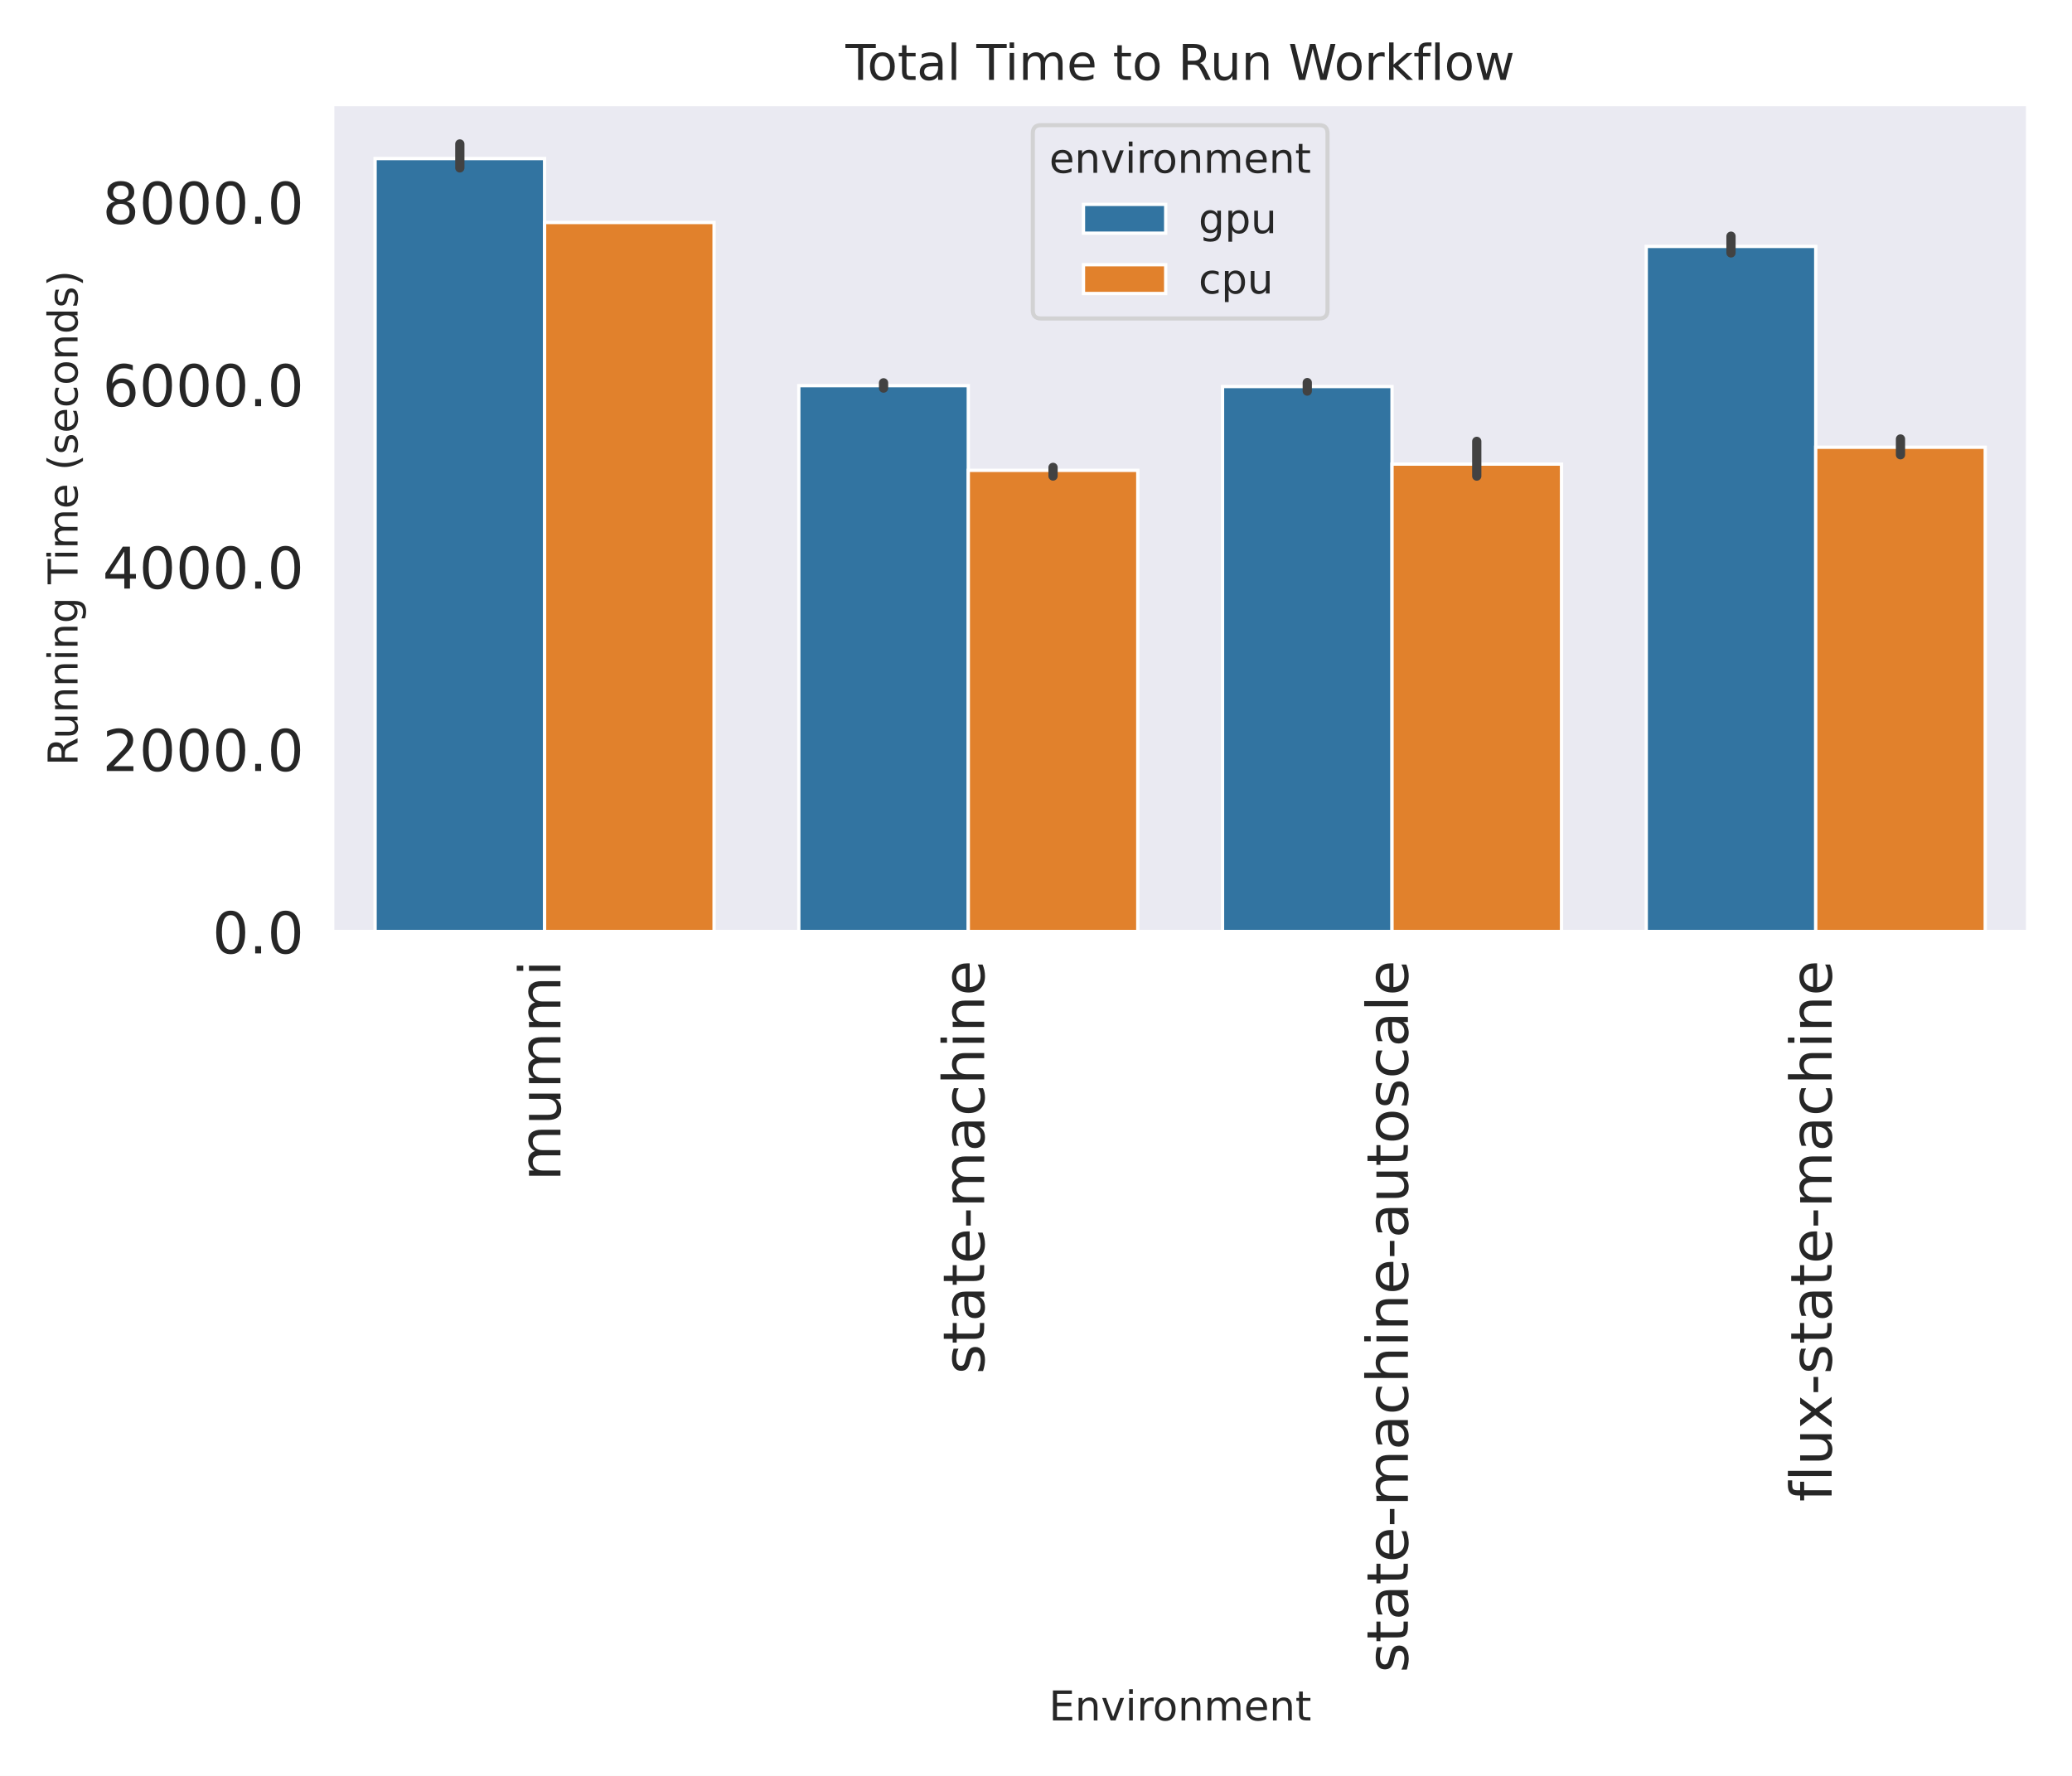
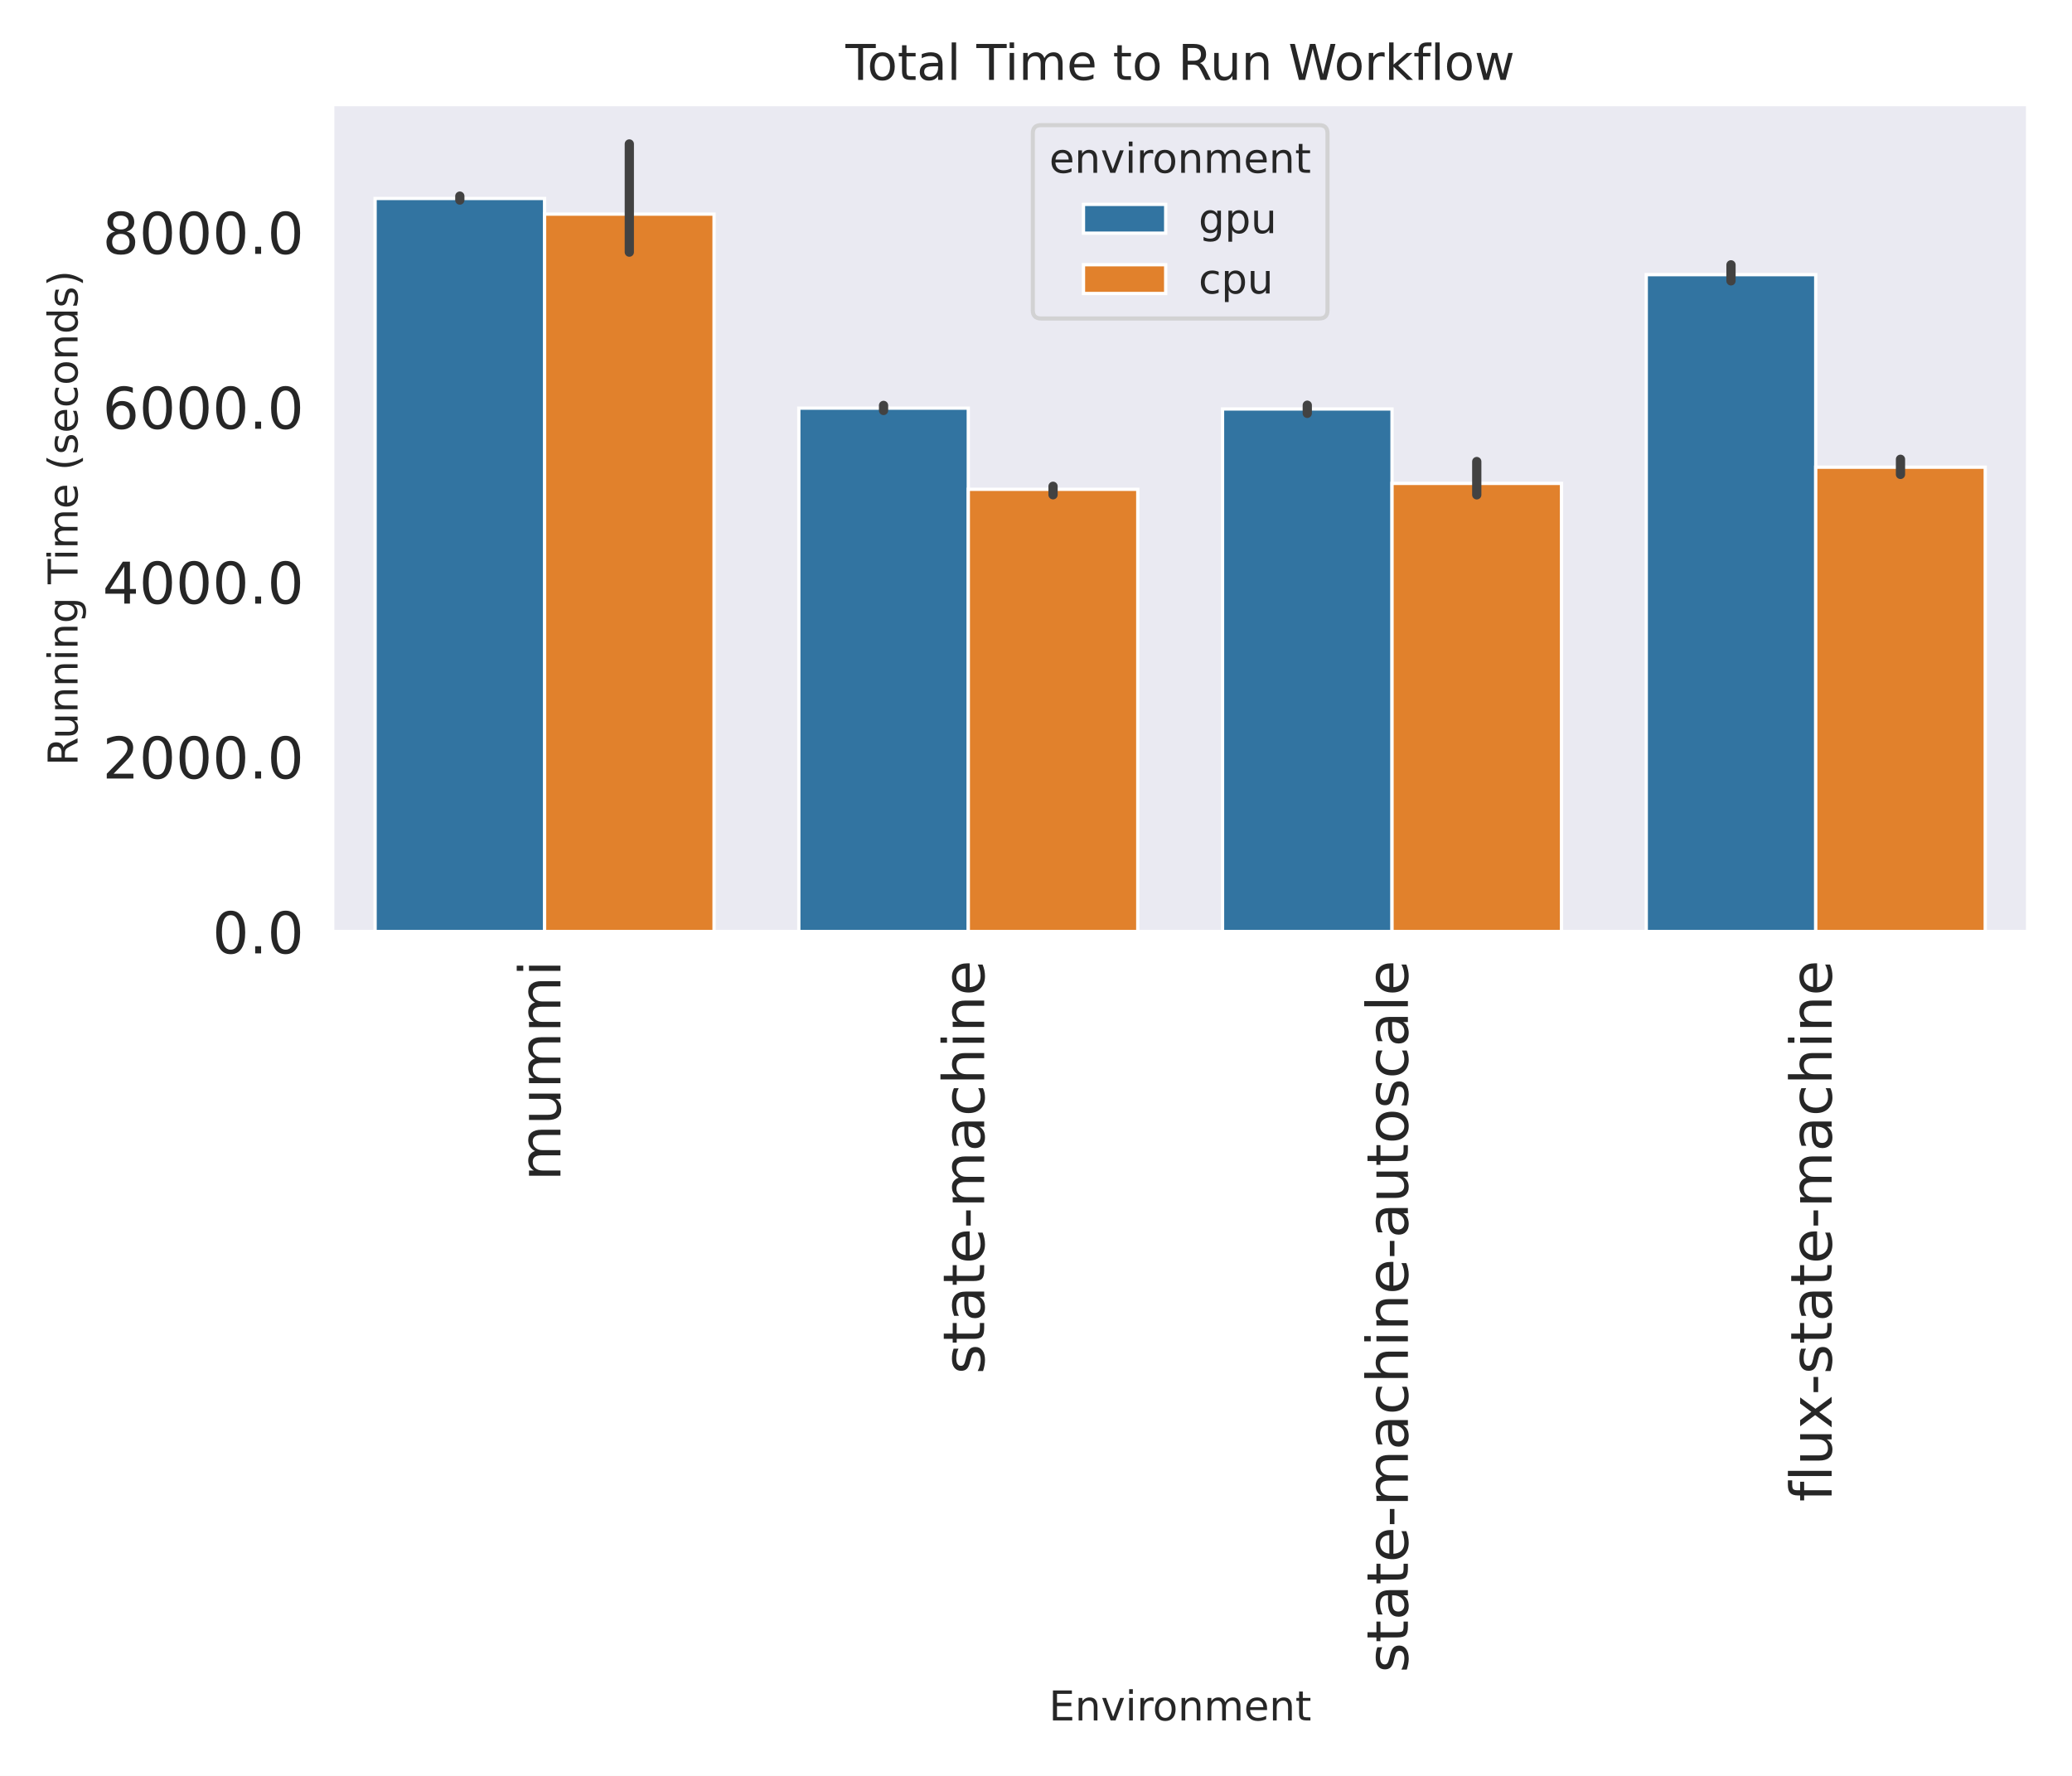
<svg xmlns="http://www.w3.org/2000/svg" xmlns:xlink="http://www.w3.org/1999/xlink" width="504pt" height="432pt" viewBox="0 0 504 432" version="1.1">
  <defs>
    <style type="text/css">*{stroke-linejoin: round; stroke-linecap: butt}</style>
  </defs>
  <g id="figure_1">
    <g id="patch_1">
      <path d="M 0 432  L 504 432  L 504 0  L 0 0  z " style="fill: #ffffff" />
    </g>
    <g id="axes_1">
      <g id="patch_2">
        <path d="M 80.93 226.6  L 493.2 226.6  L 493.2 25.44  L 80.93 25.44  z " style="fill: #eaeaf2" />
      </g>
      <g id="matplotlib.axis_1">
        <g id="xtick_1">
          <g id="text_1">
            <g style="fill: #262626" transform="translate(136.3269 287.2725) rotate(-90) scale(0.14 -0.14)">
              <defs>
                <path id="DejaVuSans-6d" d="M 3328 2828  Q 3544 3216 3844 3400  Q 4144 3584 4550 3584  Q 5097 3584 5394 3201  Q 5691 2819 5691 2113  L 5691 0  L 5113 0  L 5113 2094  Q 5113 2597 4934 2840  Q 4756 3084 4391 3084  Q 3944 3084 3684 2787  Q 3425 2491 3425 1978  L 3425 0  L 2847 0  L 2847 2094  Q 2847 2600 2669 2842  Q 2491 3084 2119 3084  Q 1678 3084 1418 2786  Q 1159 2488 1159 1978  L 1159 0  L 581 0  L 581 3500  L 1159 3500  L 1159 2956  Q 1356 3278 1631 3431  Q 1906 3584 2284 3584  Q 2666 3584 2933 3390  Q 3200 3197 3328 2828  z " transform="scale(0.015625)" />
                <path id="DejaVuSans-75" d="M 544 1381  L 544 3500  L 1119 3500  L 1119 1403  Q 1119 906 1312 657  Q 1506 409 1894 409  Q 2359 409 2629 706  Q 2900 1003 2900 1516  L 2900 3500  L 3475 3500  L 3475 0  L 2900 0  L 2900 538  Q 2691 219 2414 64  Q 2138 -91 1772 -91  Q 1169 -91 856 284  Q 544 659 544 1381  z M 1991 3584  L 1991 3584  z " transform="scale(0.015625)" />
                <path id="DejaVuSans-69" d="M 603 3500  L 1178 3500  L 1178 0  L 603 0  L 603 3500  z M 603 4863  L 1178 4863  L 1178 4134  L 603 4134  L 603 4863  z " transform="scale(0.015625)" />
              </defs>
              <use xlink:href="#DejaVuSans-6d" />
              <use xlink:href="#DejaVuSans-75" x="97.412" />
              <use xlink:href="#DejaVuSans-6d" x="160.791" />
              <use xlink:href="#DejaVuSans-6d" x="258.203" />
              <use xlink:href="#DejaVuSans-69" x="355.615" />
            </g>
          </g>
        </g>
        <g id="xtick_2">
          <g id="text_2">
            <g style="fill: #262626" transform="translate(239.3944 334.2775) rotate(-90) scale(0.14 -0.14)">
              <defs>
                <path id="DejaVuSans-73" d="M 2834 3397  L 2834 2853  Q 2591 2978 2328 3040  Q 2066 3103 1784 3103  Q 1356 3103 1142 2972  Q 928 2841 928 2578  Q 928 2378 1081 2264  Q 1234 2150 1697 2047  L 1894 2003  Q 2506 1872 2764 1633  Q 3022 1394 3022 966  Q 3022 478 2636 193  Q 2250 -91 1575 -91  Q 1294 -91 989 -36  Q 684 19 347 128  L 347 722  Q 666 556 975 473  Q 1284 391 1588 391  Q 1994 391 2212 530  Q 2431 669 2431 922  Q 2431 1156 2273 1281  Q 2116 1406 1581 1522  L 1381 1569  Q 847 1681 609 1914  Q 372 2147 372 2553  Q 372 3047 722 3315  Q 1072 3584 1716 3584  Q 2034 3584 2315 3537  Q 2597 3491 2834 3397  z " transform="scale(0.015625)" />
                <path id="DejaVuSans-74" d="M 1172 4494  L 1172 3500  L 2356 3500  L 2356 3053  L 1172 3053  L 1172 1153  Q 1172 725 1289 603  Q 1406 481 1766 481  L 2356 481  L 2356 0  L 1766 0  Q 1100 0 847 248  Q 594 497 594 1153  L 594 3053  L 172 3053  L 172 3500  L 594 3500  L 594 4494  L 1172 4494  z " transform="scale(0.015625)" />
                <path id="DejaVuSans-61" d="M 2194 1759  Q 1497 1759 1228 1600  Q 959 1441 959 1056  Q 959 750 1161 570  Q 1363 391 1709 391  Q 2188 391 2477 730  Q 2766 1069 2766 1631  L 2766 1759  L 2194 1759  z M 3341 1997  L 3341 0  L 2766 0  L 2766 531  Q 2569 213 2275 61  Q 1981 -91 1556 -91  Q 1019 -91 701 211  Q 384 513 384 1019  Q 384 1609 779 1909  Q 1175 2209 1959 2209  L 2766 2209  L 2766 2266  Q 2766 2663 2505 2880  Q 2244 3097 1772 3097  Q 1472 3097 1187 3025  Q 903 2953 641 2809  L 641 3341  Q 956 3463 1253 3523  Q 1550 3584 1831 3584  Q 2591 3584 2966 3190  Q 3341 2797 3341 1997  z " transform="scale(0.015625)" />
                <path id="DejaVuSans-65" d="M 3597 1894  L 3597 1613  L 953 1613  Q 991 1019 1311 708  Q 1631 397 2203 397  Q 2534 397 2845 478  Q 3156 559 3463 722  L 3463 178  Q 3153 47 2828 -22  Q 2503 -91 2169 -91  Q 1331 -91 842 396  Q 353 884 353 1716  Q 353 2575 817 3079  Q 1281 3584 2069 3584  Q 2775 3584 3186 3129  Q 3597 2675 3597 1894  z M 3022 2063  Q 3016 2534 2758 2815  Q 2500 3097 2075 3097  Q 1594 3097 1305 2825  Q 1016 2553 972 2059  L 3022 2063  z " transform="scale(0.015625)" />
                <path id="DejaVuSans-2d" d="M 313 2009  L 1997 2009  L 1997 1497  L 313 1497  L 313 2009  z " transform="scale(0.015625)" />
                <path id="DejaVuSans-63" d="M 3122 3366  L 3122 2828  Q 2878 2963 2633 3030  Q 2388 3097 2138 3097  Q 1578 3097 1268 2742  Q 959 2388 959 1747  Q 959 1106 1268 751  Q 1578 397 2138 397  Q 2388 397 2633 464  Q 2878 531 3122 666  L 3122 134  Q 2881 22 2623 -34  Q 2366 -91 2075 -91  Q 1284 -91 818 406  Q 353 903 353 1747  Q 353 2603 823 3093  Q 1294 3584 2113 3584  Q 2378 3584 2631 3529  Q 2884 3475 3122 3366  z " transform="scale(0.015625)" />
                <path id="DejaVuSans-68" d="M 3513 2113  L 3513 0  L 2938 0  L 2938 2094  Q 2938 2591 2744 2837  Q 2550 3084 2163 3084  Q 1697 3084 1428 2787  Q 1159 2491 1159 1978  L 1159 0  L 581 0  L 581 4863  L 1159 4863  L 1159 2956  Q 1366 3272 1645 3428  Q 1925 3584 2291 3584  Q 2894 3584 3203 3211  Q 3513 2838 3513 2113  z " transform="scale(0.015625)" />
                <path id="DejaVuSans-6e" d="M 3513 2113  L 3513 0  L 2938 0  L 2938 2094  Q 2938 2591 2744 2837  Q 2550 3084 2163 3084  Q 1697 3084 1428 2787  Q 1159 2491 1159 1978  L 1159 0  L 581 0  L 581 3500  L 1159 3500  L 1159 2956  Q 1366 3272 1645 3428  Q 1925 3584 2291 3584  Q 2894 3584 3203 3211  Q 3513 2838 3513 2113  z " transform="scale(0.015625)" />
              </defs>
              <use xlink:href="#DejaVuSans-73" />
              <use xlink:href="#DejaVuSans-74" x="52.1" />
              <use xlink:href="#DejaVuSans-61" x="91.309" />
              <use xlink:href="#DejaVuSans-74" x="152.588" />
              <use xlink:href="#DejaVuSans-65" x="191.797" />
              <use xlink:href="#DejaVuSans-2d" x="253.32" />
              <use xlink:href="#DejaVuSans-6d" x="289.404" />
              <use xlink:href="#DejaVuSans-61" x="386.816" />
              <use xlink:href="#DejaVuSans-63" x="448.096" />
              <use xlink:href="#DejaVuSans-68" x="503.076" />
              <use xlink:href="#DejaVuSans-69" x="566.455" />
              <use xlink:href="#DejaVuSans-6e" x="594.238" />
              <use xlink:href="#DejaVuSans-65" x="657.617" />
            </g>
          </g>
        </g>
        <g id="xtick_3">
          <g id="text_3">
            <g style="fill: #262626" transform="translate(342.4619 406.9091) rotate(-90) scale(0.14 -0.14)">
              <defs>
                <path id="DejaVuSans-6f" d="M 1959 3097  Q 1497 3097 1228 2736  Q 959 2375 959 1747  Q 959 1119 1226 758  Q 1494 397 1959 397  Q 2419 397 2687 759  Q 2956 1122 2956 1747  Q 2956 2369 2687 2733  Q 2419 3097 1959 3097  z M 1959 3584  Q 2709 3584 3137 3096  Q 3566 2609 3566 1747  Q 3566 888 3137 398  Q 2709 -91 1959 -91  Q 1206 -91 779 398  Q 353 888 353 1747  Q 353 2609 779 3096  Q 1206 3584 1959 3584  z " transform="scale(0.015625)" />
                <path id="DejaVuSans-6c" d="M 603 4863  L 1178 4863  L 1178 0  L 603 0  L 603 4863  z " transform="scale(0.015625)" />
              </defs>
              <use xlink:href="#DejaVuSans-73" />
              <use xlink:href="#DejaVuSans-74" x="52.1" />
              <use xlink:href="#DejaVuSans-61" x="91.309" />
              <use xlink:href="#DejaVuSans-74" x="152.588" />
              <use xlink:href="#DejaVuSans-65" x="191.797" />
              <use xlink:href="#DejaVuSans-2d" x="253.32" />
              <use xlink:href="#DejaVuSans-6d" x="289.404" />
              <use xlink:href="#DejaVuSans-61" x="386.816" />
              <use xlink:href="#DejaVuSans-63" x="448.096" />
              <use xlink:href="#DejaVuSans-68" x="503.076" />
              <use xlink:href="#DejaVuSans-69" x="566.455" />
              <use xlink:href="#DejaVuSans-6e" x="594.238" />
              <use xlink:href="#DejaVuSans-65" x="657.617" />
              <use xlink:href="#DejaVuSans-2d" x="719.141" />
              <use xlink:href="#DejaVuSans-61" x="755.225" />
              <use xlink:href="#DejaVuSans-75" x="816.504" />
              <use xlink:href="#DejaVuSans-74" x="879.883" />
              <use xlink:href="#DejaVuSans-6f" x="919.092" />
              <use xlink:href="#DejaVuSans-73" x="980.273" />
              <use xlink:href="#DejaVuSans-63" x="1032.373" />
              <use xlink:href="#DejaVuSans-61" x="1087.354" />
              <use xlink:href="#DejaVuSans-6c" x="1148.633" />
              <use xlink:href="#DejaVuSans-65" x="1176.416" />
            </g>
          </g>
        </g>
        <g id="xtick_4">
          <g id="text_4">
            <g style="fill: #262626" transform="translate(445.5294 365.305) rotate(-90) scale(0.14 -0.14)">
              <defs>
                <path id="DejaVuSans-66" d="M 2375 4863  L 2375 4384  L 1825 4384  Q 1516 4384 1395 4259  Q 1275 4134 1275 3809  L 1275 3500  L 2222 3500  L 2222 3053  L 1275 3053  L 1275 0  L 697 0  L 697 3053  L 147 3053  L 147 3500  L 697 3500  L 697 3744  Q 697 4328 969 4595  Q 1241 4863 1831 4863  L 2375 4863  z " transform="scale(0.015625)" />
                <path id="DejaVuSans-78" d="M 3513 3500  L 2247 1797  L 3578 0  L 2900 0  L 1881 1375  L 863 0  L 184 0  L 1544 1831  L 300 3500  L 978 3500  L 1906 2253  L 2834 3500  L 3513 3500  z " transform="scale(0.015625)" />
              </defs>
              <use xlink:href="#DejaVuSans-66" />
              <use xlink:href="#DejaVuSans-6c" x="35.205" />
              <use xlink:href="#DejaVuSans-75" x="62.988" />
              <use xlink:href="#DejaVuSans-78" x="126.367" />
              <use xlink:href="#DejaVuSans-2d" x="185.547" />
              <use xlink:href="#DejaVuSans-73" x="221.631" />
              <use xlink:href="#DejaVuSans-74" x="273.73" />
              <use xlink:href="#DejaVuSans-61" x="312.939" />
              <use xlink:href="#DejaVuSans-74" x="374.219" />
              <use xlink:href="#DejaVuSans-65" x="413.428" />
              <use xlink:href="#DejaVuSans-2d" x="474.951" />
              <use xlink:href="#DejaVuSans-6d" x="511.035" />
              <use xlink:href="#DejaVuSans-61" x="608.447" />
              <use xlink:href="#DejaVuSans-63" x="669.727" />
              <use xlink:href="#DejaVuSans-68" x="724.707" />
              <use xlink:href="#DejaVuSans-69" x="788.086" />
              <use xlink:href="#DejaVuSans-6e" x="815.869" />
              <use xlink:href="#DejaVuSans-65" x="879.248" />
            </g>
          </g>
        </g>
        <g id="text_5">
          <g style="fill: #262626" transform="translate(255.1416 418.5075) scale(0.1 -0.1)">
            <defs>
              <path id="DejaVuSans-45" d="M 628 4666  L 3578 4666  L 3578 4134  L 1259 4134  L 1259 2753  L 3481 2753  L 3481 2222  L 1259 2222  L 1259 531  L 3634 531  L 3634 0  L 628 0  L 628 4666  z " transform="scale(0.015625)" />
              <path id="DejaVuSans-76" d="M 191 3500  L 800 3500  L 1894 563  L 2988 3500  L 3597 3500  L 2284 0  L 1503 0  L 191 3500  z " transform="scale(0.015625)" />
              <path id="DejaVuSans-72" d="M 2631 2963  Q 2534 3019 2420 3045  Q 2306 3072 2169 3072  Q 1681 3072 1420 2755  Q 1159 2438 1159 1844  L 1159 0  L 581 0  L 581 3500  L 1159 3500  L 1159 2956  Q 1341 3275 1631 3429  Q 1922 3584 2338 3584  Q 2397 3584 2469 3576  Q 2541 3569 2628 3553  L 2631 2963  z " transform="scale(0.015625)" />
            </defs>
            <use xlink:href="#DejaVuSans-45" />
            <use xlink:href="#DejaVuSans-6e" x="63.184" />
            <use xlink:href="#DejaVuSans-76" x="126.562" />
            <use xlink:href="#DejaVuSans-69" x="185.742" />
            <use xlink:href="#DejaVuSans-72" x="213.525" />
            <use xlink:href="#DejaVuSans-6f" x="252.389" />
            <use xlink:href="#DejaVuSans-6e" x="313.57" />
            <use xlink:href="#DejaVuSans-6d" x="376.949" />
            <use xlink:href="#DejaVuSans-65" x="474.361" />
            <use xlink:href="#DejaVuSans-6e" x="535.885" />
            <use xlink:href="#DejaVuSans-74" x="599.264" />
          </g>
        </g>
      </g>
      <g id="matplotlib.axis_2">
        <g id="ytick_1">
          <g id="text_6">
            <g style="fill: #262626" transform="translate(51.66562 231.9189) scale(0.14 -0.14)">
              <defs>
                <path id="DejaVuSans-30" d="M 2034 4250  Q 1547 4250 1301 3770  Q 1056 3291 1056 2328  Q 1056 1369 1301 889  Q 1547 409 2034 409  Q 2525 409 2770 889  Q 3016 1369 3016 2328  Q 3016 3291 2770 3770  Q 2525 4250 2034 4250  z M 2034 4750  Q 2819 4750 3233 4129  Q 3647 3509 3647 2328  Q 3647 1150 3233 529  Q 2819 -91 2034 -91  Q 1250 -91 836 529  Q 422 1150 422 2328  Q 422 3509 836 4129  Q 1250 4750 2034 4750  z " transform="scale(0.015625)" />
                <path id="DejaVuSans-2e" d="M 684 794  L 1344 794  L 1344 0  L 684 0  L 684 794  z " transform="scale(0.015625)" />
              </defs>
              <use xlink:href="#DejaVuSans-30" />
              <use xlink:href="#DejaVuSans-2e" x="63.623" />
              <use xlink:href="#DejaVuSans-30" x="95.41" />
            </g>
          </g>
        </g>
        <g id="ytick_2">
          <g id="text_7">
-             <g style="fill: #262626" transform="translate(24.94312 187.5504) scale(0.14 -0.14)">
+             <g style="fill: #262626" transform="translate(24.94312 189.3779) scale(0.14 -0.14)">
              <defs>
                <path id="DejaVuSans-32" d="M 1228 531  L 3431 531  L 3431 0  L 469 0  L 469 531  Q 828 903 1448 1529  Q 2069 2156 2228 2338  Q 2531 2678 2651 2914  Q 2772 3150 2772 3378  Q 2772 3750 2511 3984  Q 2250 4219 1831 4219  Q 1534 4219 1204 4116  Q 875 4013 500 3803  L 500 4441  Q 881 4594 1212 4672  Q 1544 4750 1819 4750  Q 2544 4750 2975 4387  Q 3406 4025 3406 3419  Q 3406 3131 3298 2873  Q 3191 2616 2906 2266  Q 2828 2175 2409 1742  Q 1991 1309 1228 531  z " transform="scale(0.015625)" />
              </defs>
              <use xlink:href="#DejaVuSans-32" />
              <use xlink:href="#DejaVuSans-30" x="63.623" />
              <use xlink:href="#DejaVuSans-30" x="127.246" />
              <use xlink:href="#DejaVuSans-30" x="190.869" />
              <use xlink:href="#DejaVuSans-2e" x="254.492" />
              <use xlink:href="#DejaVuSans-30" x="286.279" />
            </g>
          </g>
        </g>
        <g id="ytick_3">
          <g id="text_8">
-             <g style="fill: #262626" transform="translate(24.94312 143.1819) scale(0.14 -0.14)">
+             <g style="fill: #262626" transform="translate(24.94312 146.8369) scale(0.14 -0.14)">
              <defs>
                <path id="DejaVuSans-34" d="M 2419 4116  L 825 1625  L 2419 1625  L 2419 4116  z M 2253 4666  L 3047 4666  L 3047 1625  L 3713 1625  L 3713 1100  L 3047 1100  L 3047 0  L 2419 0  L 2419 1100  L 313 1100  L 313 1709  L 2253 4666  z " transform="scale(0.015625)" />
              </defs>
              <use xlink:href="#DejaVuSans-34" />
              <use xlink:href="#DejaVuSans-30" x="63.623" />
              <use xlink:href="#DejaVuSans-30" x="127.246" />
              <use xlink:href="#DejaVuSans-30" x="190.869" />
              <use xlink:href="#DejaVuSans-2e" x="254.492" />
              <use xlink:href="#DejaVuSans-30" x="286.279" />
            </g>
          </g>
        </g>
        <g id="ytick_4">
          <g id="text_9">
-             <g style="fill: #262626" transform="translate(24.94312 98.81342) scale(0.14 -0.14)">
+             <g style="fill: #262626" transform="translate(24.94312 104.2959) scale(0.14 -0.14)">
              <defs>
                <path id="DejaVuSans-36" d="M 2113 2584  Q 1688 2584 1439 2293  Q 1191 2003 1191 1497  Q 1191 994 1439 701  Q 1688 409 2113 409  Q 2538 409 2786 701  Q 3034 994 3034 1497  Q 3034 2003 2786 2293  Q 2538 2584 2113 2584  z M 3366 4563  L 3366 3988  Q 3128 4100 2886 4159  Q 2644 4219 2406 4219  Q 1781 4219 1451 3797  Q 1122 3375 1075 2522  Q 1259 2794 1537 2939  Q 1816 3084 2150 3084  Q 2853 3084 3261 2657  Q 3669 2231 3669 1497  Q 3669 778 3244 343  Q 2819 -91 2113 -91  Q 1303 -91 875 529  Q 447 1150 447 2328  Q 447 3434 972 4092  Q 1497 4750 2381 4750  Q 2619 4750 2861 4703  Q 3103 4656 3366 4563  z " transform="scale(0.015625)" />
              </defs>
              <use xlink:href="#DejaVuSans-36" />
              <use xlink:href="#DejaVuSans-30" x="63.623" />
              <use xlink:href="#DejaVuSans-30" x="127.246" />
              <use xlink:href="#DejaVuSans-30" x="190.869" />
              <use xlink:href="#DejaVuSans-2e" x="254.492" />
              <use xlink:href="#DejaVuSans-30" x="286.279" />
            </g>
          </g>
        </g>
        <g id="ytick_5">
          <g id="text_10">
-             <g style="fill: #262626" transform="translate(24.94312 54.44492) scale(0.14 -0.14)">
+             <g style="fill: #262626" transform="translate(24.94312 61.75489) scale(0.14 -0.14)">
              <defs>
                <path id="DejaVuSans-38" d="M 2034 2216  Q 1584 2216 1326 1975  Q 1069 1734 1069 1313  Q 1069 891 1326 650  Q 1584 409 2034 409  Q 2484 409 2743 651  Q 3003 894 3003 1313  Q 3003 1734 2745 1975  Q 2488 2216 2034 2216  z M 1403 2484  Q 997 2584 770 2862  Q 544 3141 544 3541  Q 544 4100 942 4425  Q 1341 4750 2034 4750  Q 2731 4750 3128 4425  Q 3525 4100 3525 3541  Q 3525 3141 3298 2862  Q 3072 2584 2669 2484  Q 3125 2378 3379 2068  Q 3634 1759 3634 1313  Q 3634 634 3220 271  Q 2806 -91 2034 -91  Q 1263 -91 848 271  Q 434 634 434 1313  Q 434 1759 690 2068  Q 947 2378 1403 2484  z M 1172 3481  Q 1172 3119 1398 2916  Q 1625 2713 2034 2713  Q 2441 2713 2670 2916  Q 2900 3119 2900 3481  Q 2900 3844 2670 4047  Q 2441 4250 2034 4250  Q 1625 4250 1398 4047  Q 1172 3844 1172 3481  z " transform="scale(0.015625)" />
              </defs>
              <use xlink:href="#DejaVuSans-38" />
              <use xlink:href="#DejaVuSans-30" x="63.623" />
              <use xlink:href="#DejaVuSans-30" x="127.246" />
              <use xlink:href="#DejaVuSans-30" x="190.869" />
              <use xlink:href="#DejaVuSans-2e" x="254.492" />
              <use xlink:href="#DejaVuSans-30" x="286.279" />
            </g>
          </g>
        </g>
        <g id="text_11">
          <g style="fill: #262626" transform="translate(18.86344 186.2583) rotate(-90) scale(0.1 -0.1)">
            <defs>
              <path id="DejaVuSans-52" d="M 2841 2188  Q 3044 2119 3236 1894  Q 3428 1669 3622 1275  L 4263 0  L 3584 0  L 2988 1197  Q 2756 1666 2539 1819  Q 2322 1972 1947 1972  L 1259 1972  L 1259 0  L 628 0  L 628 4666  L 2053 4666  Q 2853 4666 3247 4331  Q 3641 3997 3641 3322  Q 3641 2881 3436 2590  Q 3231 2300 2841 2188  z M 1259 4147  L 1259 2491  L 2053 2491  Q 2509 2491 2742 2702  Q 2975 2913 2975 3322  Q 2975 3731 2742 3939  Q 2509 4147 2053 4147  L 1259 4147  z " transform="scale(0.015625)" />
              <path id="DejaVuSans-67" d="M 2906 1791  Q 2906 2416 2648 2759  Q 2391 3103 1925 3103  Q 1463 3103 1205 2759  Q 947 2416 947 1791  Q 947 1169 1205 825  Q 1463 481 1925 481  Q 2391 481 2648 825  Q 2906 1169 2906 1791  z M 3481 434  Q 3481 -459 3084 -895  Q 2688 -1331 1869 -1331  Q 1566 -1331 1297 -1286  Q 1028 -1241 775 -1147  L 775 -588  Q 1028 -725 1275 -790  Q 1522 -856 1778 -856  Q 2344 -856 2625 -561  Q 2906 -266 2906 331  L 2906 616  Q 2728 306 2450 153  Q 2172 0 1784 0  Q 1141 0 747 490  Q 353 981 353 1791  Q 353 2603 747 3093  Q 1141 3584 1784 3584  Q 2172 3584 2450 3431  Q 2728 3278 2906 2969  L 2906 3500  L 3481 3500  L 3481 434  z " transform="scale(0.015625)" />
              <path id="DejaVuSans-20" transform="scale(0.015625)" />
              <path id="DejaVuSans-54" d="M -19 4666  L 3928 4666  L 3928 4134  L 2272 4134  L 2272 0  L 1638 0  L 1638 4134  L -19 4134  L -19 4666  z " transform="scale(0.015625)" />
              <path id="DejaVuSans-28" d="M 1984 4856  Q 1566 4138 1362 3434  Q 1159 2731 1159 2009  Q 1159 1288 1364 580  Q 1569 -128 1984 -844  L 1484 -844  Q 1016 -109 783 600  Q 550 1309 550 2009  Q 550 2706 781 3412  Q 1013 4119 1484 4856  L 1984 4856  z " transform="scale(0.015625)" />
              <path id="DejaVuSans-64" d="M 2906 2969  L 2906 4863  L 3481 4863  L 3481 0  L 2906 0  L 2906 525  Q 2725 213 2448 61  Q 2172 -91 1784 -91  Q 1150 -91 751 415  Q 353 922 353 1747  Q 353 2572 751 3078  Q 1150 3584 1784 3584  Q 2172 3584 2448 3432  Q 2725 3281 2906 2969  z M 947 1747  Q 947 1113 1208 752  Q 1469 391 1925 391  Q 2381 391 2643 752  Q 2906 1113 2906 1747  Q 2906 2381 2643 2742  Q 2381 3103 1925 3103  Q 1469 3103 1208 2742  Q 947 2381 947 1747  z " transform="scale(0.015625)" />
              <path id="DejaVuSans-29" d="M 513 4856  L 1013 4856  Q 1481 4119 1714 3412  Q 1947 2706 1947 2009  Q 1947 1309 1714 600  Q 1481 -109 1013 -844  L 513 -844  Q 928 -128 1133 580  Q 1338 1288 1338 2009  Q 1338 2731 1133 3434  Q 928 4138 513 4856  z " transform="scale(0.015625)" />
            </defs>
            <use xlink:href="#DejaVuSans-52" />
            <use xlink:href="#DejaVuSans-75" x="64.982" />
            <use xlink:href="#DejaVuSans-6e" x="128.361" />
            <use xlink:href="#DejaVuSans-6e" x="191.74" />
            <use xlink:href="#DejaVuSans-69" x="255.119" />
            <use xlink:href="#DejaVuSans-6e" x="282.902" />
            <use xlink:href="#DejaVuSans-67" x="346.281" />
            <use xlink:href="#DejaVuSans-20" x="409.758" />
            <use xlink:href="#DejaVuSans-54" x="441.545" />
            <use xlink:href="#DejaVuSans-69" x="499.504" />
            <use xlink:href="#DejaVuSans-6d" x="527.287" />
            <use xlink:href="#DejaVuSans-65" x="624.699" />
            <use xlink:href="#DejaVuSans-20" x="686.223" />
            <use xlink:href="#DejaVuSans-28" x="718.01" />
            <use xlink:href="#DejaVuSans-73" x="757.023" />
            <use xlink:href="#DejaVuSans-65" x="809.123" />
            <use xlink:href="#DejaVuSans-63" x="870.646" />
            <use xlink:href="#DejaVuSans-6f" x="925.627" />
            <use xlink:href="#DejaVuSans-6e" x="986.809" />
            <use xlink:href="#DejaVuSans-64" x="1050.188" />
            <use xlink:href="#DejaVuSans-73" x="1113.664" />
            <use xlink:href="#DejaVuSans-29" x="1165.764" />
          </g>
        </g>
      </g>
      <g id="patch_3">
-         <path d="M 91.237 226.6  L 132.464 226.6  L 132.464 38.57  L 91.237 38.57  z " clip-path="url(#p84a7188ea7)" style="fill: #3274a1; stroke: #ffffff; stroke-width: 0.8; stroke-linejoin: miter" />
+         <path d="M 91.237 226.6  L 132.464 226.6  L 132.464 48.285  L 91.237 48.285  z " clip-path="url(#p8d33429df4)" style="fill: #3274a1; stroke: #ffffff; stroke-width: 0.8; stroke-linejoin: miter" />
      </g>
      <g id="patch_4">
-         <path d="M 194.304 226.6  L 235.531 226.6  L 235.531 93.816  L 194.304 93.816  z " clip-path="url(#p84a7188ea7)" style="fill: #3274a1; stroke: #ffffff; stroke-width: 0.8; stroke-linejoin: miter" />
+         <path d="M 194.304 226.6  L 235.531 226.6  L 235.531 99.285  L 194.304 99.285  z " clip-path="url(#p8d33429df4)" style="fill: #3274a1; stroke: #ffffff; stroke-width: 0.8; stroke-linejoin: miter" />
      </g>
      <g id="patch_5">
-         <path d="M 297.372 226.6  L 338.599 226.6  L 338.599 94.032  L 297.372 94.032  z " clip-path="url(#p84a7188ea7)" style="fill: #3274a1; stroke: #ffffff; stroke-width: 0.8; stroke-linejoin: miter" />
+         <path d="M 297.372 226.6  L 338.599 226.6  L 338.599 99.492  L 297.372 99.492  z " clip-path="url(#p8d33429df4)" style="fill: #3274a1; stroke: #ffffff; stroke-width: 0.8; stroke-linejoin: miter" />
      </g>
      <g id="patch_6">
-         <path d="M 400.439 226.6  L 441.666 226.6  L 441.666 59.949  L 400.439 59.949  z " clip-path="url(#p84a7188ea7)" style="fill: #3274a1; stroke: #ffffff; stroke-width: 0.8; stroke-linejoin: miter" />
+         <path d="M 400.439 226.6  L 441.666 226.6  L 441.666 66.813  L 400.439 66.813  z " clip-path="url(#p8d33429df4)" style="fill: #3274a1; stroke: #ffffff; stroke-width: 0.8; stroke-linejoin: miter" />
      </g>
      <g id="patch_7">
-         <path d="M 132.464 226.6  L 173.691 226.6  L 173.691 54.122  L 132.464 54.122  z " clip-path="url(#p84a7188ea7)" style="fill: #e1812c; stroke: #ffffff; stroke-width: 0.8; stroke-linejoin: miter" />
+         <path d="M 132.464 226.6  L 173.691 226.6  L 173.691 52.087  L 132.464 52.087  z " clip-path="url(#p8d33429df4)" style="fill: #e1812c; stroke: #ffffff; stroke-width: 0.8; stroke-linejoin: miter" />
      </g>
      <g id="patch_8">
-         <path d="M 235.531 226.6  L 276.758 226.6  L 276.758 114.413  L 235.531 114.413  z " clip-path="url(#p84a7188ea7)" style="fill: #e1812c; stroke: #ffffff; stroke-width: 0.8; stroke-linejoin: miter" />
+         <path d="M 235.531 226.6  L 276.758 226.6  L 276.758 119.034  L 235.531 119.034  z " clip-path="url(#p8d33429df4)" style="fill: #e1812c; stroke: #ffffff; stroke-width: 0.8; stroke-linejoin: miter" />
      </g>
      <g id="patch_9">
-         <path d="M 338.599 226.6  L 379.826 226.6  L 379.826 112.903  L 338.599 112.903  z " clip-path="url(#p84a7188ea7)" style="fill: #e1812c; stroke: #ffffff; stroke-width: 0.8; stroke-linejoin: miter" />
+         <path d="M 338.599 226.6  L 379.826 226.6  L 379.826 117.586  L 338.599 117.586  z " clip-path="url(#p8d33429df4)" style="fill: #e1812c; stroke: #ffffff; stroke-width: 0.8; stroke-linejoin: miter" />
      </g>
      <g id="patch_10">
-         <path d="M 441.666 226.6  L 482.893 226.6  L 482.893 108.8  L 441.666 108.8  z " clip-path="url(#p84a7188ea7)" style="fill: #e1812c; stroke: #ffffff; stroke-width: 0.8; stroke-linejoin: miter" />
+         <path d="M 441.666 226.6  L 482.893 226.6  L 482.893 113.652  L 441.666 113.652  z " clip-path="url(#p8d33429df4)" style="fill: #e1812c; stroke: #ffffff; stroke-width: 0.8; stroke-linejoin: miter" />
      </g>
      <g id="patch_11">
-         <path d="M 132.464 226.6  L 132.464 226.6  L 132.464 226.6  L 132.464 226.6  z " clip-path="url(#p84a7188ea7)" style="fill: #3274a1; stroke: #ffffff; stroke-width: 0.8; stroke-linejoin: miter" />
+         <path d="M 132.464 226.6  L 132.464 226.6  L 132.464 226.6  L 132.464 226.6  z " clip-path="url(#p8d33429df4)" style="fill: #3274a1; stroke: #ffffff; stroke-width: 0.8; stroke-linejoin: miter" />
      </g>
      <g id="patch_12">
-         <path d="M 132.464 226.6  L 132.464 226.6  L 132.464 226.6  L 132.464 226.6  z " clip-path="url(#p84a7188ea7)" style="fill: #e1812c; stroke: #ffffff; stroke-width: 0.8; stroke-linejoin: miter" />
+         <path d="M 132.464 226.6  L 132.464 226.6  L 132.464 226.6  L 132.464 226.6  z " clip-path="url(#p8d33429df4)" style="fill: #e1812c; stroke: #ffffff; stroke-width: 0.8; stroke-linejoin: miter" />
      </g>
      <g id="line2d_1">
-         <path d="M 111.85 40.844  L 111.85 35.019  " clip-path="url(#p84a7188ea7)" style="fill: none; stroke: #424242; stroke-width: 2.25; stroke-linecap: round" />
+         <path d="M 111.85 48.666  L 111.85 47.708  " clip-path="url(#p8d33429df4)" style="fill: none; stroke: #424242; stroke-width: 2.25; stroke-linecap: round" />
      </g>
      <g id="line2d_2">
-         <path d="M 214.918 94.408  L 214.918 93.121  " clip-path="url(#p84a7188ea7)" style="fill: none; stroke: #424242; stroke-width: 2.25; stroke-linecap: round" />
+         <path d="M 214.918 99.853  L 214.918 98.619  " clip-path="url(#p8d33429df4)" style="fill: none; stroke: #424242; stroke-width: 2.25; stroke-linecap: round" />
      </g>
      <g id="line2d_3">
-         <path d="M 317.985 95.135  L 317.985 93.065  " clip-path="url(#p84a7188ea7)" style="fill: none; stroke: #424242; stroke-width: 2.25; stroke-linecap: round" />
+         <path d="M 317.985 100.55  L 317.985 98.565  " clip-path="url(#p8d33429df4)" style="fill: none; stroke: #424242; stroke-width: 2.25; stroke-linecap: round" />
      </g>
      <g id="line2d_4">
-         <path d="M 421.053 61.523  L 421.053 57.453  " clip-path="url(#p84a7188ea7)" style="fill: none; stroke: #424242; stroke-width: 2.25; stroke-linecap: round" />
+         <path d="M 421.053 68.322  L 421.053 64.42  " clip-path="url(#p8d33429df4)" style="fill: none; stroke: #424242; stroke-width: 2.25; stroke-linecap: round" />
      </g>
      <g id="line2d_5">
-         <path clip-path="url(#p84a7188ea7)" style="fill: none; stroke: #424242; stroke-width: 2.25; stroke-linecap: round" />
+         <path d="M 153.077 61.337  L 153.077 35.019  " clip-path="url(#p8d33429df4)" style="fill: none; stroke: #424242; stroke-width: 2.25; stroke-linecap: round" />
      </g>
      <g id="line2d_6">
-         <path d="M 256.145 115.796  L 256.145 113.693  " clip-path="url(#p84a7188ea7)" style="fill: none; stroke: #424242; stroke-width: 2.25; stroke-linecap: round" />
+         <path d="M 256.145 120.36  L 256.145 118.291  " clip-path="url(#p8d33429df4)" style="fill: none; stroke: #424242; stroke-width: 2.25; stroke-linecap: round" />
      </g>
      <g id="line2d_7">
-         <path d="M 359.212 115.813  L 359.212 107.363  " clip-path="url(#p84a7188ea7)" style="fill: none; stroke: #424242; stroke-width: 2.25; stroke-linecap: round" />
+         <path d="M 359.212 120.376  L 359.212 112.274  " clip-path="url(#p8d33429df4)" style="fill: none; stroke: #424242; stroke-width: 2.25; stroke-linecap: round" />
      </g>
      <g id="line2d_8">
-         <path d="M 462.28 110.628  L 462.28 106.786  " clip-path="url(#p84a7188ea7)" style="fill: none; stroke: #424242; stroke-width: 2.25; stroke-linecap: round" />
+         <path d="M 462.28 115.405  L 462.28 111.721  " clip-path="url(#p8d33429df4)" style="fill: none; stroke: #424242; stroke-width: 2.25; stroke-linecap: round" />
      </g>
      <g id="patch_13">
        <path d="M 80.93 226.6  L 80.93 25.44  " style="fill: none; stroke: #ffffff; stroke-width: 0.8; stroke-linejoin: miter; stroke-linecap: square" />
      </g>
      <g id="patch_14">
        <path d="M 493.2 226.6  L 493.2 25.44  " style="fill: none; stroke: #ffffff; stroke-width: 0.8; stroke-linejoin: miter; stroke-linecap: square" />
      </g>
      <g id="patch_15">
        <path d="M 80.93 226.6  L 493.2 226.6  " style="fill: none; stroke: #ffffff; stroke-width: 0.8; stroke-linejoin: miter; stroke-linecap: square" />
      </g>
      <g id="patch_16">
        <path d="M 80.93 25.44  L 493.2 25.44  " style="fill: none; stroke: #ffffff; stroke-width: 0.8; stroke-linejoin: miter; stroke-linecap: square" />
      </g>
      <g id="text_12">
        <g style="fill: #262626" transform="translate(205.6684 19.44) scale(0.12 -0.12)">
          <defs>
            <path id="DejaVuSans-57" d="M 213 4666  L 850 4666  L 1831 722  L 2809 4666  L 3519 4666  L 4500 722  L 5478 4666  L 6119 4666  L 4947 0  L 4153 0  L 3169 4050  L 2175 0  L 1381 0  L 213 4666  z " transform="scale(0.015625)" />
            <path id="DejaVuSans-6b" d="M 581 4863  L 1159 4863  L 1159 1991  L 2875 3500  L 3609 3500  L 1753 1863  L 3688 0  L 2938 0  L 1159 1709  L 1159 0  L 581 0  L 581 4863  z " transform="scale(0.015625)" />
            <path id="DejaVuSans-77" d="M 269 3500  L 844 3500  L 1563 769  L 2278 3500  L 2956 3500  L 3675 769  L 4391 3500  L 4966 3500  L 4050 0  L 3372 0  L 2619 2869  L 1863 0  L 1184 0  L 269 3500  z " transform="scale(0.015625)" />
          </defs>
          <use xlink:href="#DejaVuSans-54" />
          <use xlink:href="#DejaVuSans-6f" x="44.084" />
          <use xlink:href="#DejaVuSans-74" x="105.266" />
          <use xlink:href="#DejaVuSans-61" x="144.475" />
          <use xlink:href="#DejaVuSans-6c" x="205.754" />
          <use xlink:href="#DejaVuSans-20" x="233.537" />
          <use xlink:href="#DejaVuSans-54" x="265.324" />
          <use xlink:href="#DejaVuSans-69" x="323.283" />
          <use xlink:href="#DejaVuSans-6d" x="351.066" />
          <use xlink:href="#DejaVuSans-65" x="448.479" />
          <use xlink:href="#DejaVuSans-20" x="510.002" />
          <use xlink:href="#DejaVuSans-74" x="541.789" />
          <use xlink:href="#DejaVuSans-6f" x="580.998" />
          <use xlink:href="#DejaVuSans-20" x="642.18" />
          <use xlink:href="#DejaVuSans-52" x="673.967" />
          <use xlink:href="#DejaVuSans-75" x="738.949" />
          <use xlink:href="#DejaVuSans-6e" x="802.328" />
          <use xlink:href="#DejaVuSans-20" x="865.707" />
          <use xlink:href="#DejaVuSans-57" x="897.494" />
          <use xlink:href="#DejaVuSans-6f" x="990.496" />
          <use xlink:href="#DejaVuSans-72" x="1051.678" />
          <use xlink:href="#DejaVuSans-6b" x="1092.791" />
          <use xlink:href="#DejaVuSans-66" x="1150.701" />
          <use xlink:href="#DejaVuSans-6c" x="1185.906" />
          <use xlink:href="#DejaVuSans-6f" x="1213.689" />
          <use xlink:href="#DejaVuSans-77" x="1274.871" />
        </g>
      </g>
      <g id="legend_1">
        <g id="patch_17">
          <path d="M 253.224 77.474  L 320.906 77.474  Q 322.906 77.474 322.906 75.474  L 322.906 32.44  Q 322.906 30.44 320.906 30.44  L 253.224 30.44  Q 251.224 30.44 251.224 32.44  L 251.224 75.474  Q 251.224 77.474 253.224 77.474  z " style="fill: #eaeaf2; opacity: 0.8; stroke: #cccccc; stroke-linejoin: miter" />
        </g>
        <g id="text_13">
          <g style="fill: #262626" transform="translate(255.2244 42.03844) scale(0.1 -0.1)">
            <use xlink:href="#DejaVuSans-65" />
            <use xlink:href="#DejaVuSans-6e" x="61.523" />
            <use xlink:href="#DejaVuSans-76" x="124.902" />
            <use xlink:href="#DejaVuSans-69" x="184.082" />
            <use xlink:href="#DejaVuSans-72" x="211.865" />
            <use xlink:href="#DejaVuSans-6f" x="250.729" />
            <use xlink:href="#DejaVuSans-6e" x="311.91" />
            <use xlink:href="#DejaVuSans-6d" x="375.289" />
            <use xlink:href="#DejaVuSans-65" x="472.701" />
            <use xlink:href="#DejaVuSans-6e" x="534.225" />
            <use xlink:href="#DejaVuSans-74" x="597.604" />
          </g>
        </g>
        <g id="patch_18">
          <path d="M 263.548 56.717  L 283.548 56.717  L 283.548 49.717  L 263.548 49.717  z " style="fill: #3274a1; stroke: #ffffff; stroke-width: 0.8; stroke-linejoin: miter" />
        </g>
        <g id="text_14">
          <g style="fill: #262626" transform="translate(291.5478 56.71656) scale(0.1 -0.1)">
            <defs>
              <path id="DejaVuSans-70" d="M 1159 525  L 1159 -1331  L 581 -1331  L 581 3500  L 1159 3500  L 1159 2969  Q 1341 3281 1617 3432  Q 1894 3584 2278 3584  Q 2916 3584 3314 3078  Q 3713 2572 3713 1747  Q 3713 922 3314 415  Q 2916 -91 2278 -91  Q 1894 -91 1617 61  Q 1341 213 1159 525  z M 3116 1747  Q 3116 2381 2855 2742  Q 2594 3103 2138 3103  Q 1681 3103 1420 2742  Q 1159 2381 1159 1747  Q 1159 1113 1420 752  Q 1681 391 2138 391  Q 2594 391 2855 752  Q 3116 1113 3116 1747  z " transform="scale(0.015625)" />
            </defs>
            <use xlink:href="#DejaVuSans-67" />
            <use xlink:href="#DejaVuSans-70" x="63.477" />
            <use xlink:href="#DejaVuSans-75" x="126.953" />
          </g>
        </g>
        <g id="patch_19">
          <path d="M 263.548 71.395  L 283.548 71.395  L 283.548 64.395  L 263.548 64.395  z " style="fill: #e1812c; stroke: #ffffff; stroke-width: 0.8; stroke-linejoin: miter" />
        </g>
        <g id="text_15">
          <g style="fill: #262626" transform="translate(291.5478 71.39469) scale(0.1 -0.1)">
            <use xlink:href="#DejaVuSans-63" />
            <use xlink:href="#DejaVuSans-70" x="54.98" />
            <use xlink:href="#DejaVuSans-75" x="118.457" />
          </g>
        </g>
      </g>
    </g>
  </g>
  <defs>
-     <clipPath id="p84a7188ea7">
+     <clipPath id="p8d33429df4">
      <rect x="80.93" y="25.44" width="412.27" height="201.16" />
    </clipPath>
  </defs>
</svg>
